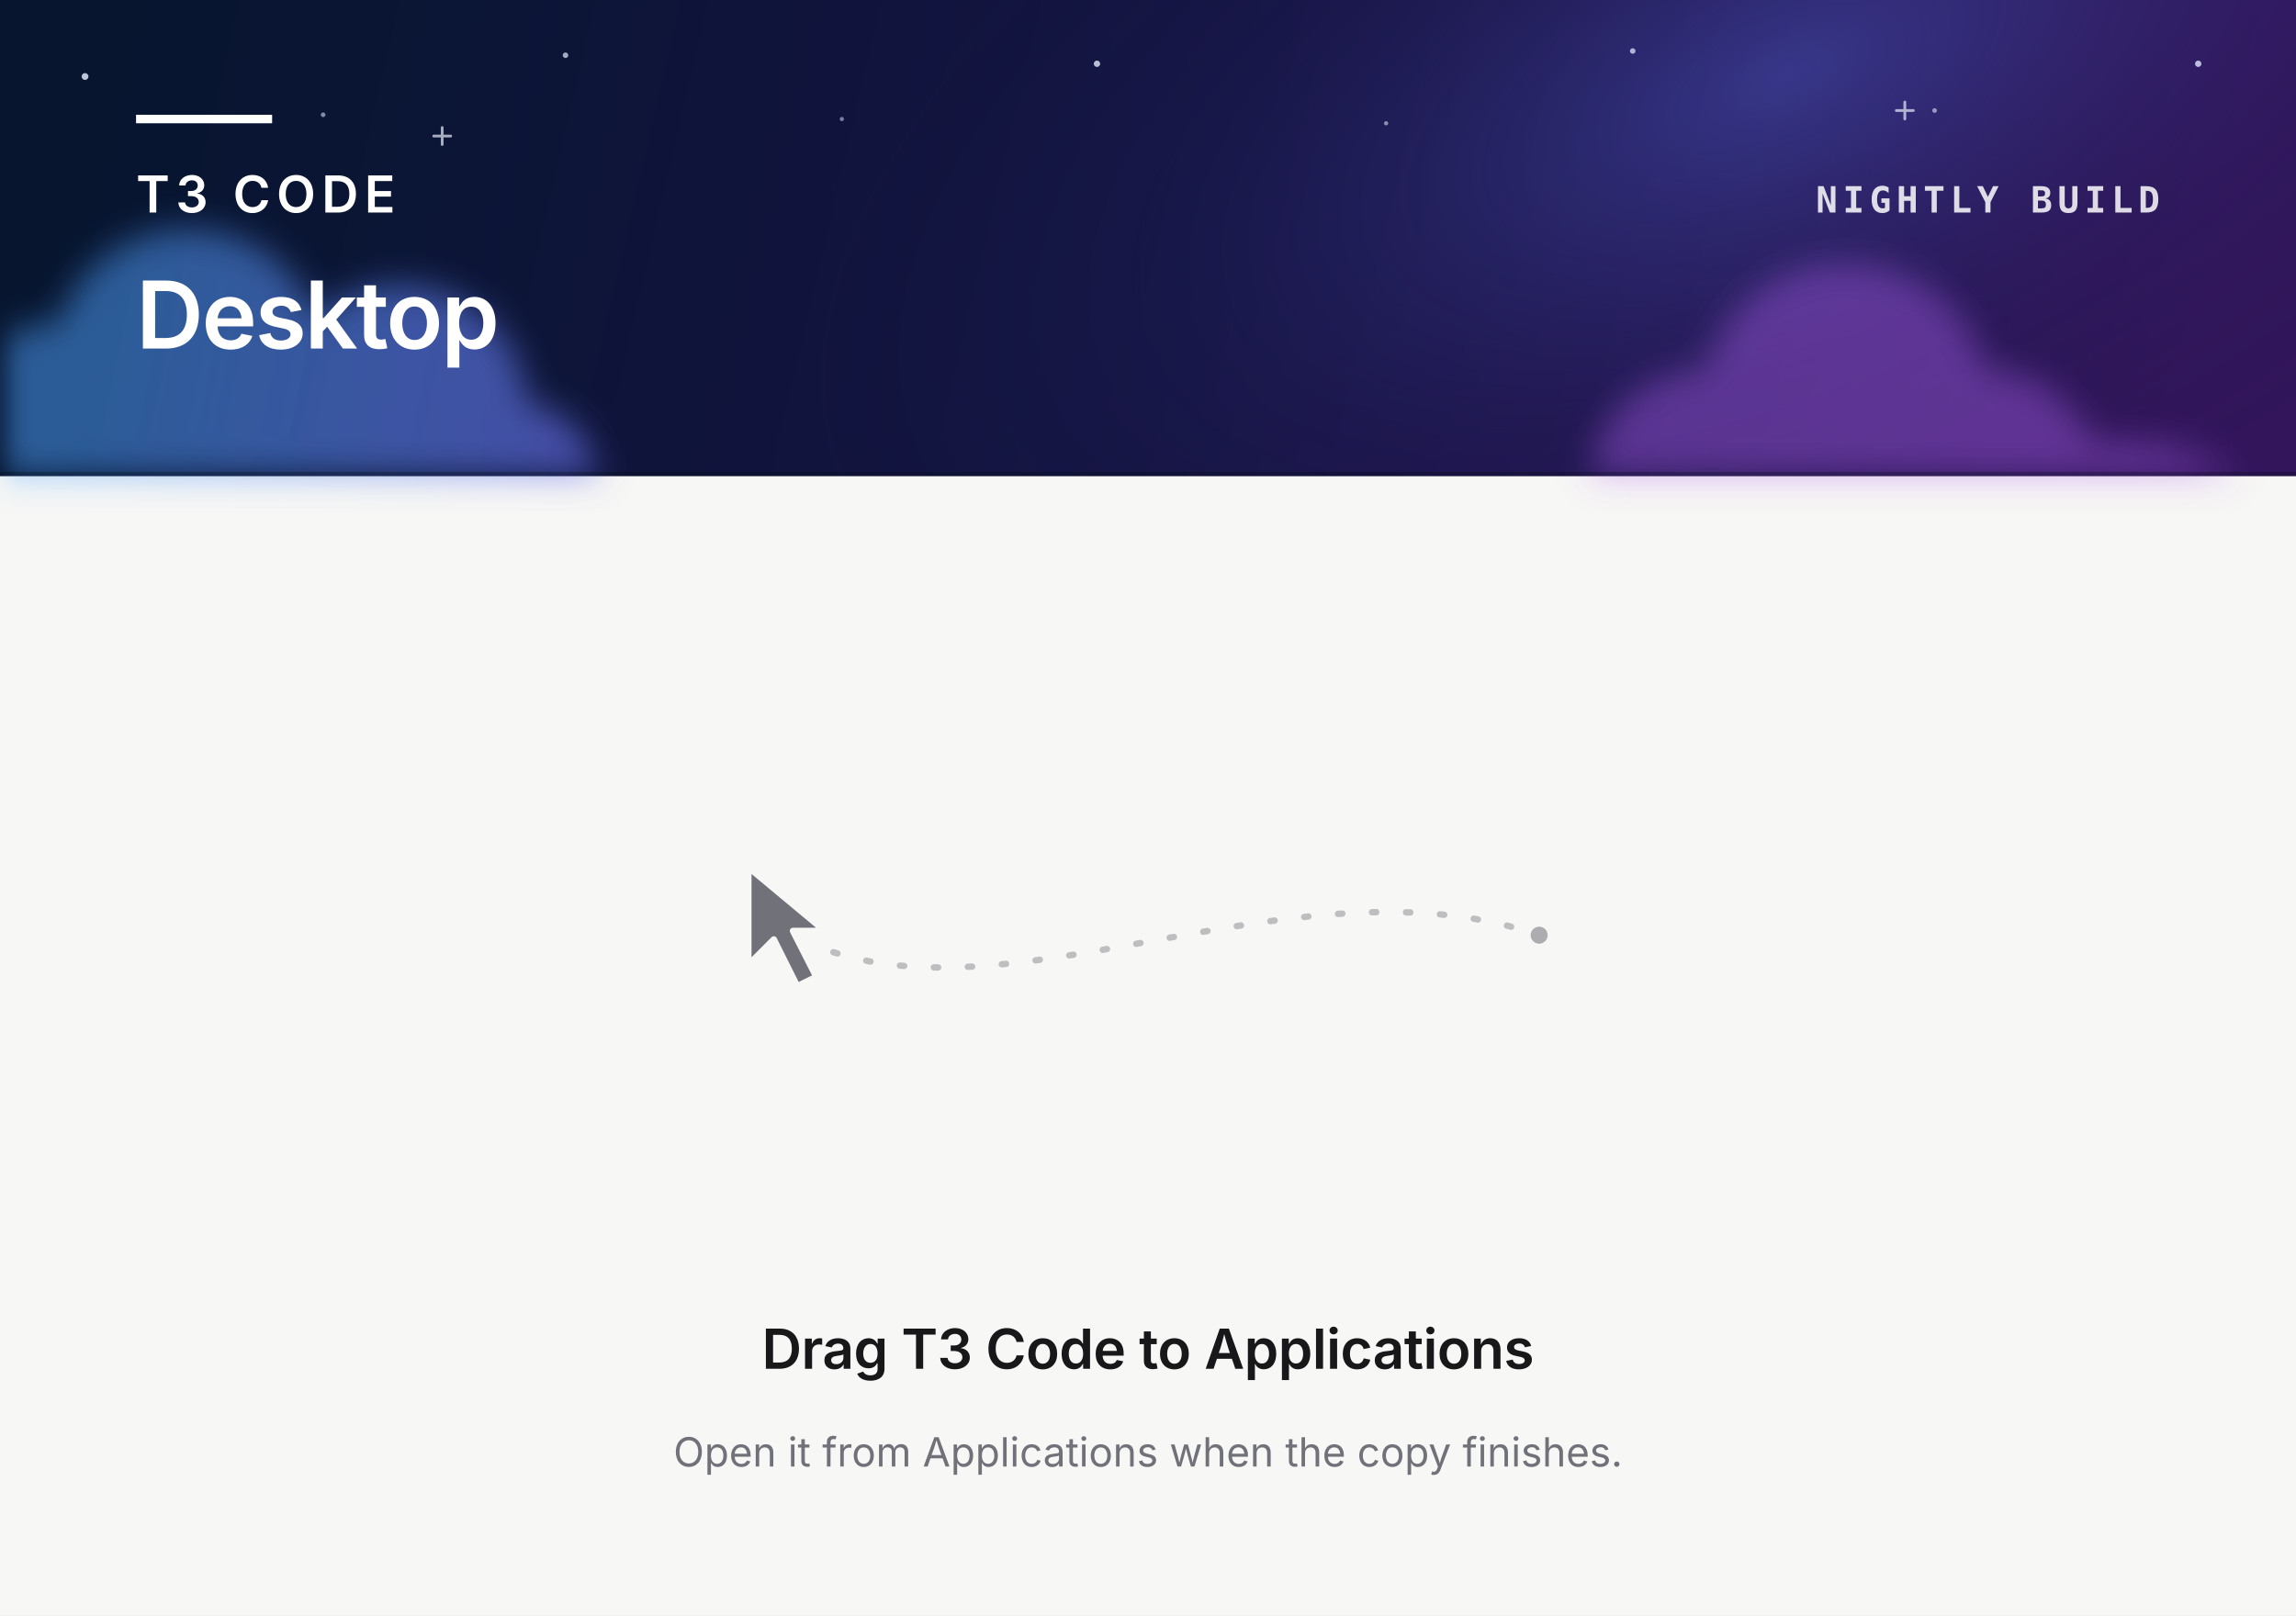
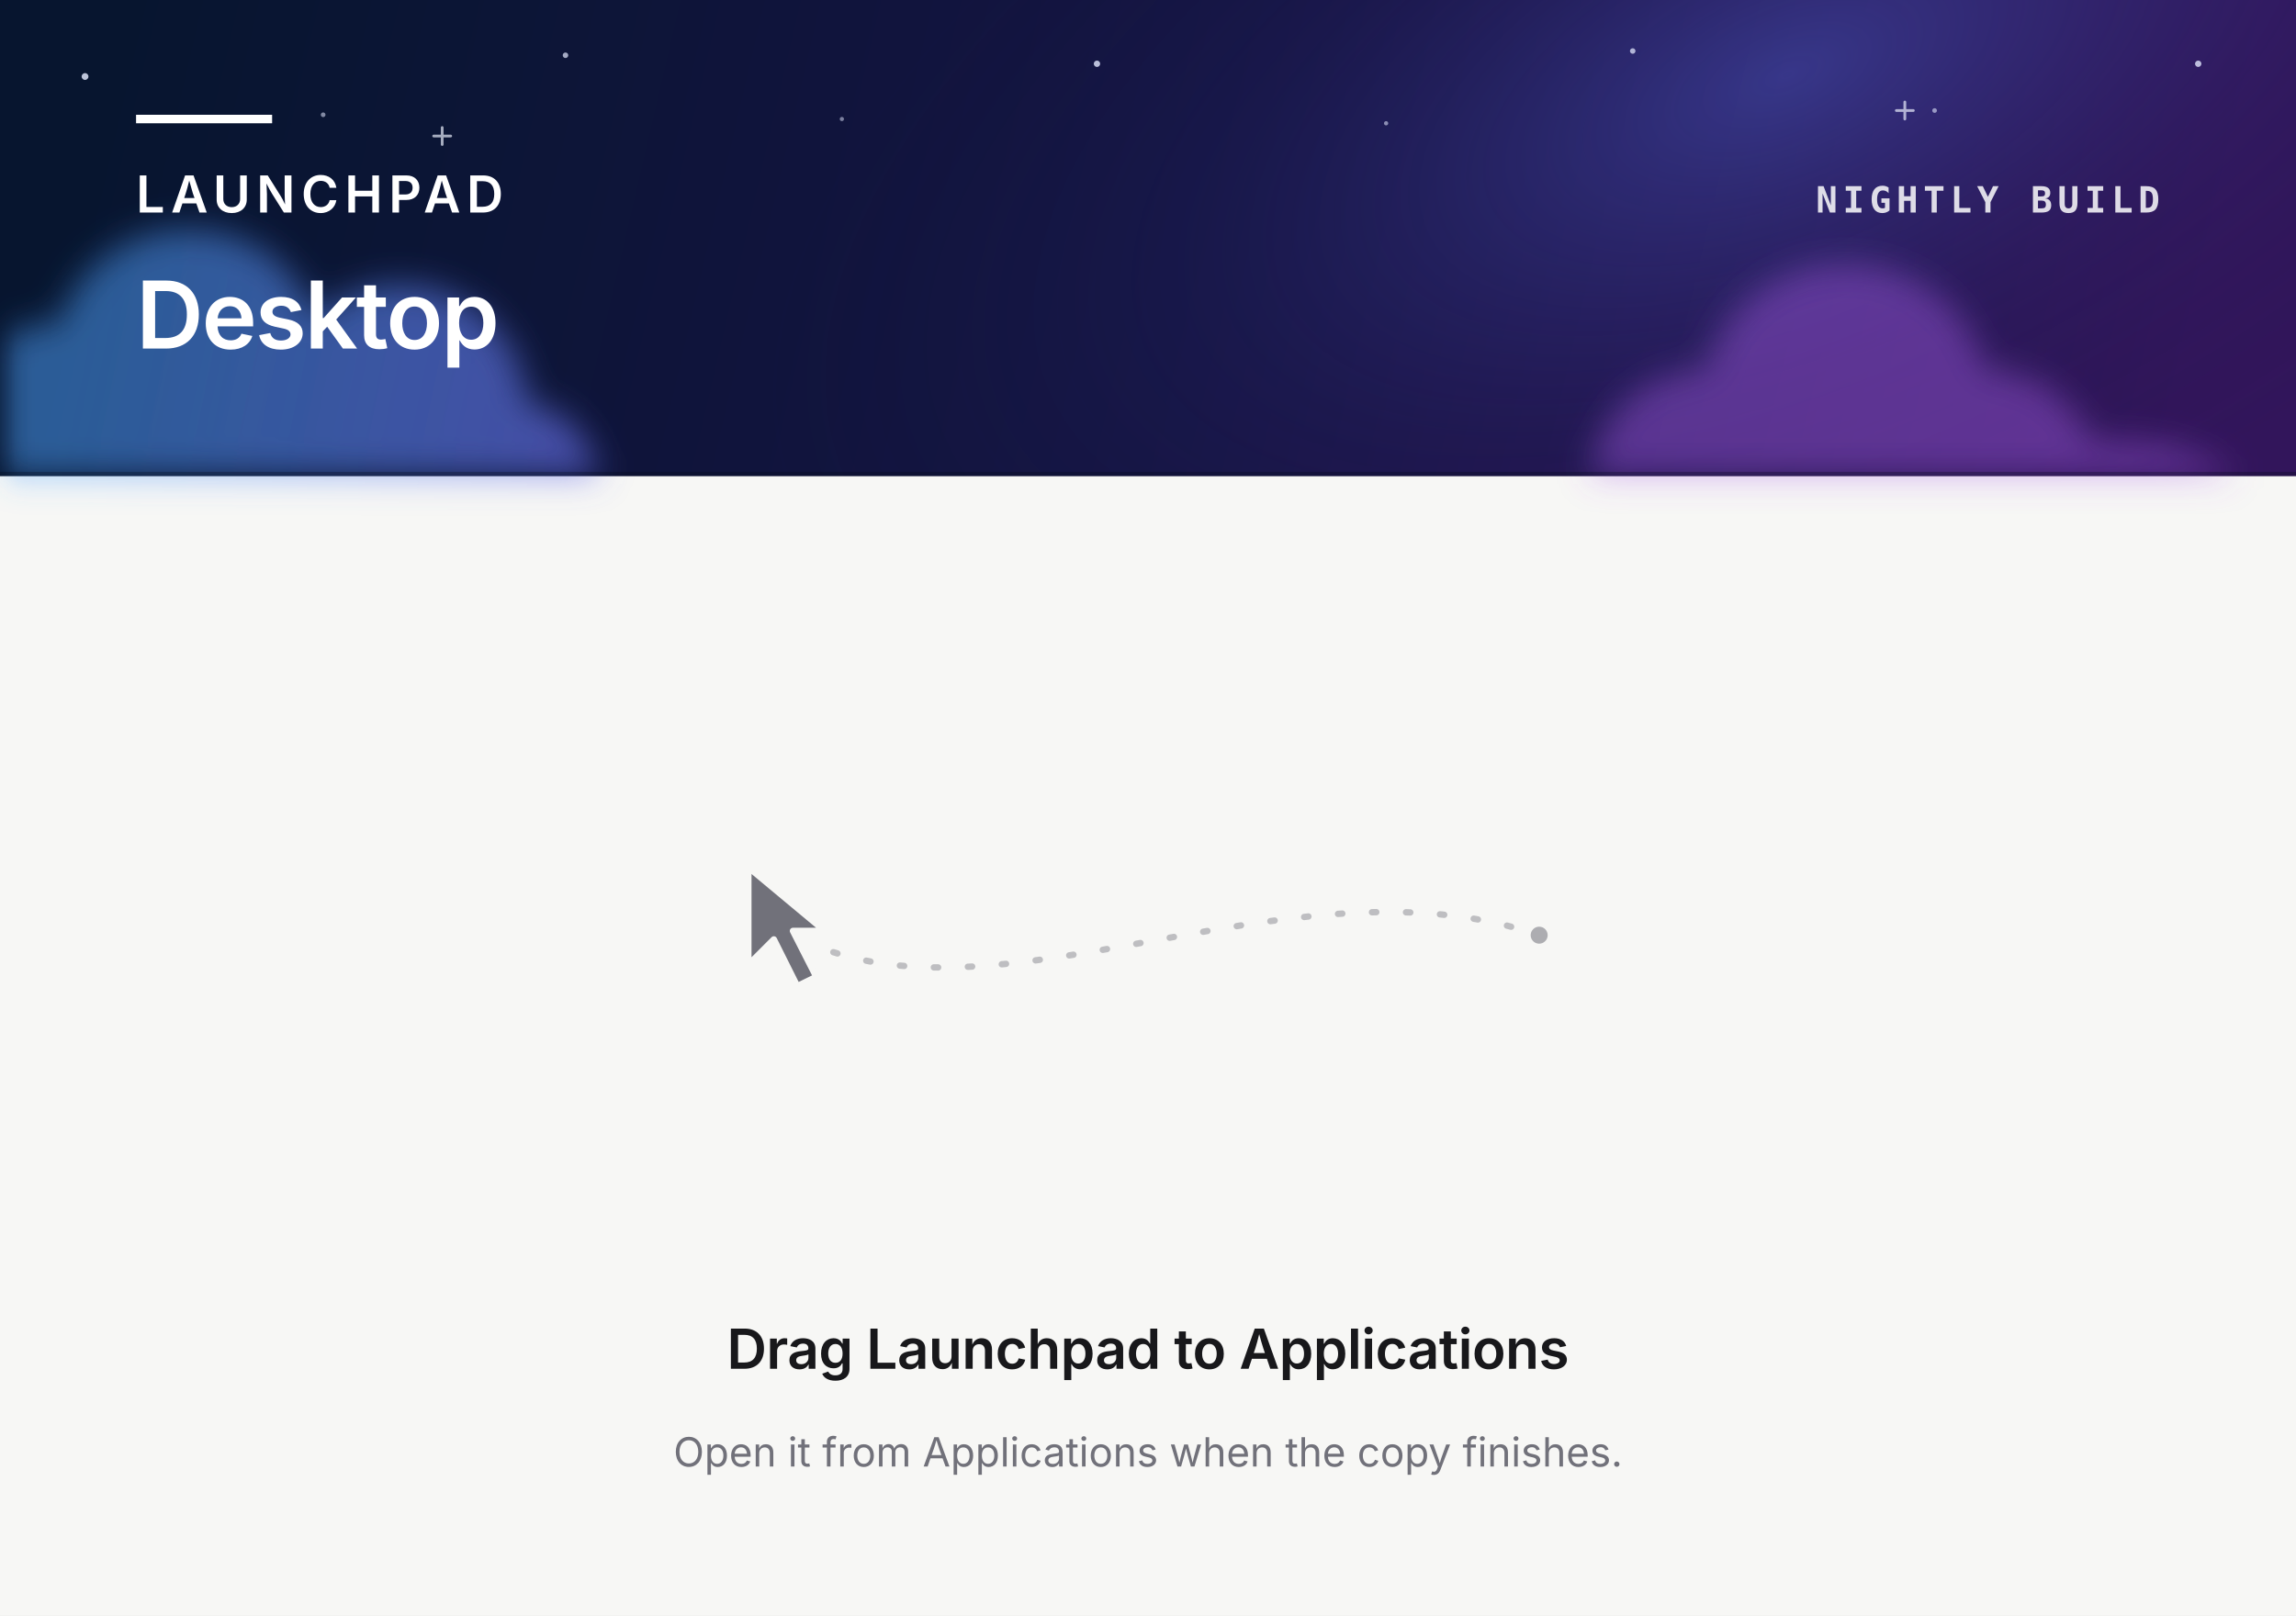
<svg xmlns="http://www.w3.org/2000/svg" width="1080" height="760" viewBox="0 0 540 380" fill="none">
  <defs>
    <linearGradient id="night-sky" x1="28" y1="0" x2="510" y2="112" gradientUnits="userSpaceOnUse">
      <stop stop-color="#07152F" />
      <stop offset="0.52" stop-color="#151443" />
      <stop offset="1" stop-color="#32155B" />
    </linearGradient>
    <radialGradient id="night-glow" cx="0" cy="0" r="1" gradientUnits="userSpaceOnUse" gradientTransform="translate(420 18) rotate(157) scale(260 126)">
      <stop stop-color="#5165D8" stop-opacity="0.42" />
      <stop offset="0.55" stop-color="#283075" stop-opacity="0.15" />
      <stop offset="1" stop-color="#111635" stop-opacity="0" />
    </radialGradient>
    <linearGradient id="night-cloud" x1="18" y1="62" x2="260" y2="112" gradientUnits="userSpaceOnUse">
      <stop stop-color="#4EA4FF" stop-opacity="0.5" />
      <stop offset="0.52" stop-color="#696FEA" stop-opacity="0.62" />
      <stop offset="1" stop-color="#A85BEA" stop-opacity="0.5" />
    </linearGradient>
    <filter id="night-soft" x="-24" y="35" width="588" height="101" filterUnits="userSpaceOnUse">
      <feGaussianBlur stdDeviation="4" />
    </filter>
  </defs>
  <rect width="540" height="380" fill="#F7F7F5" />
  <rect width="540" height="112" fill="url(#night-sky)" />
  <rect width="540" height="112" fill="url(#night-glow)" />
  <g fill="#E4EAFF">
    <circle cx="20" cy="18" r="0.8" opacity="0.82" />
    <circle cx="76" cy="27" r="0.55" opacity="0.55" />
    <circle cx="133" cy="13" r="0.65" opacity="0.7" />
    <circle cx="198" cy="28" r="0.5" opacity="0.5" />
    <circle cx="258" cy="15" r="0.75" opacity="0.8" />
    <circle cx="326" cy="29" r="0.5" opacity="0.55" />
    <circle cx="384" cy="12" r="0.65" opacity="0.72" />
    <circle cx="455" cy="26" r="0.55" opacity="0.58" />
    <circle cx="517" cy="15" r="0.75" opacity="0.78" />
  </g>
  <g stroke="#EEF2FF" stroke-linecap="round" stroke-width="0.65" opacity="0.68">
    <path d="M104 30V34M102 32H106" />
    <path d="M448 24V28M446 26H450" />
  </g>
  <g filter="url(#night-soft)">
    <path d="M-12 112V101C-12 87 0 76 14 76C18 63 30 54 44 54C58 54 70 62 74 75C79 70 86 67 94 67C110 67 123 79 124 95C132 96 138 101 141 112H-12Z" fill="url(#night-cloud)" />
    <path d="M374 112C375 98 387 87 401 87C405 72 418 62 434 62C450 62 463 72 467 87C478 87 488 94 492 104C506 103 518 106 526 112H374Z" fill="url(#night-cloud)" opacity="0.82" />
  </g>
  <path d="M0 111.5H540" stroke="#050A19" stroke-opacity="0.3" />
  <path d="M32 28H64" stroke="#FFFFFF" stroke-width="2" />
  <g font-family="-apple-system, BlinkMacSystemFont, sans-serif" fill="#FFFFFF">
-     <text x="32" y="50" font-size="12" font-weight="600" letter-spacing="1.4">T3 CODE</text>
+     <text x="32" y="50" font-size="12" font-weight="600" letter-spacing="1.4">LAUNCHPAD</text>
    <text x="32" y="82" font-size="22" font-weight="600" letter-spacing="-0.45">Desktop</text>
    <text x="508" y="50" text-anchor="end" font-family="ui-monospace, SFMono-Regular, Menlo, monospace" font-size="8.5" font-weight="600" letter-spacing="1.2" opacity="0.84">NIGHTLY BUILD</text>
  </g>
  <path d="M196 224C242 239 307 201 362 220" stroke="#71717A" stroke-width="1.5" stroke-linecap="round" stroke-dasharray="1 7" opacity="0.42" />
  <circle cx="362" cy="220" r="2" fill="#71717A" opacity="0.55" />
  <path d="M176 204V227L182 221L187.5 232L192 229.8L186.5 219H194L176 204Z" fill="#71717A" stroke="#F7F7F5" stroke-width="1.5" stroke-linejoin="round" />
  <g font-family="-apple-system, BlinkMacSystemFont, sans-serif" text-anchor="middle">
-     <text x="270" y="322" font-size="13" font-weight="600" letter-spacing="-0.1" fill="#18181B">Drag T3 Code to Applications</text>
+     <text x="270" y="322" font-size="13" font-weight="600" letter-spacing="-0.1" fill="#18181B">Drag Launchpad to Applications</text>
    <text x="270" y="345" font-size="9.5" fill="#71717A">Open it from Applications when the copy finishes.</text>
  </g>
</svg>
